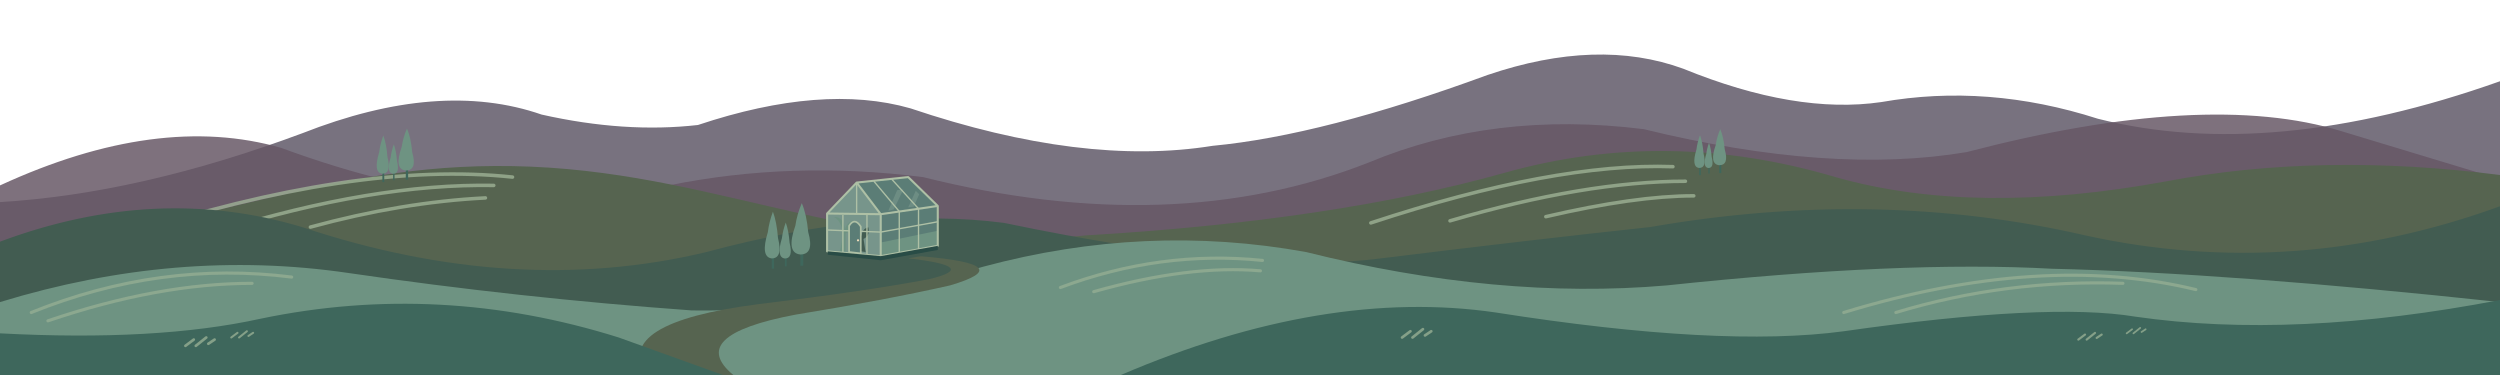
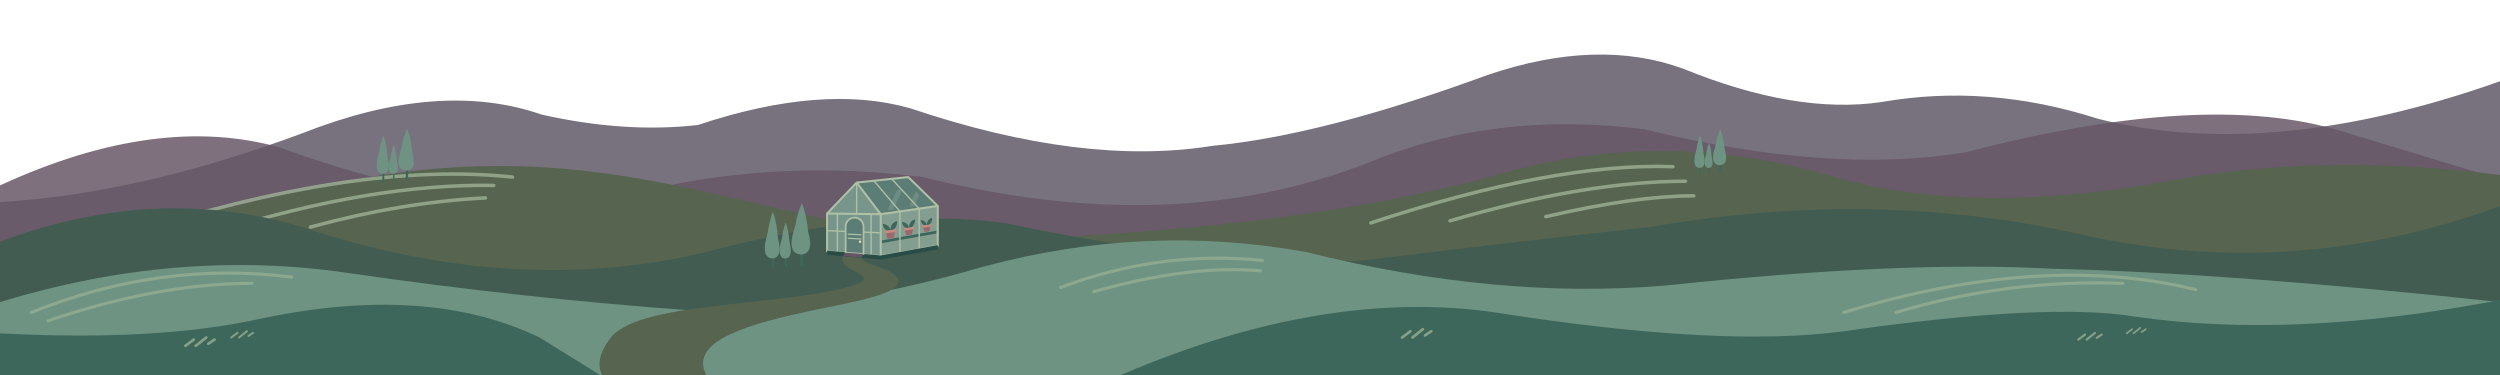
<svg xmlns="http://www.w3.org/2000/svg" xmlns:xlink="http://www.w3.org/1999/xlink" width="2400" height="360" viewBox="0 0 1200 180">
  <defs>
    <g id="glasshouse" stroke-linejoin="round">
-       <path d="M0 54 43 8 118 0 161 42 161 100 75 115 0 108Z" fill="#77958B" />
+       <path d="M0 53 43 8 78 54V115L0 108Z" fill="#77958B" />
      <path d="M43 8 118 0 161 42 78 54Z" fill="#5B7D76" />
-       <path d="M78 54 161 42 161 100 78 115Z" fill="#6E9382" />
-       <path d="M79 54 161 42 161 78 79 95Z" fill="#5B7D76" />
-       <path d="M18 109Q23 95 22 76Q19 63 10 58Q25 58 26 77Q27 68 37 63Q39 76 27 82L27 108Z" fill="#6E9382" />
-       <path d="M49 108Q50 91 44 87Q36 82 35 72Q47 73 50 86Q51 75 60 73Q63 85 53 90L56 109Z" fill="#425C51" />
-       <path d="m89 49 13-30 9-1-14 29zm29-5 11-24 5 5-8 18z" fill="#77958B" opacity=".65" />
+       <path d="M78 54 161 42V100L78 115Z" fill="#77958B" />
+       <path d="M78 54 161 42V100L78 115Z" fill="#AEC0A5" opacity=".22" />
+       <path d="m88 48 14-29 8-1-14 29zm31-5 10-22 5 5-7 16z" fill="#77958B" opacity=".65" />
+       <defs>
+         <g id="seedling">
+           <path d="M0-11Q-10-12-11-22Q-2-21 0-13Q1-24 10-26Q10-16 2-12L1-7H-1Z" fill="#3E675C" />
+           <path d="m-7-10 14-2-2 10-9 2z" fill="#9C686C" />
+           <path d="m-8-12 16-2v4l-16 2z" fill="#C58B83" />
+         </g>
+       </defs>
+       <path d="m80 92 79-14v4l-79 14z" fill="#3E675C" />
+       <use xlink:href="#seedling" transform="translate(92 90)" />
+       <use xlink:href="#seedling" transform="translate(119 85) scale(.9)" />
+       <use xlink:href="#seedling" transform="translate(145 80) scale(.8)" />
      <g fill="none" stroke="#AEC0A5" stroke-width="3">
        <path d="M0 108V53L43 8 78 54V115L0 108ZM43 8 118 0 161 42V100L78 115M0 53 78 54 161 42" />
-         <path d="m68 6 37 44v60m-11-107 39 43v59M1 77l77 3 83-15M23 55v54m35-55v58M43 10v43" stroke-width="2" />
+         <path d="M68 5.3 106 50v60M94 2.6 134 46v59M43 9v45M1 78l76 3M15 54v55m49-55v59" stroke-width="2" />
      </g>
-       <path d="m32 109 0-38q8-13 17 1v39z" fill="#5B7D76" stroke="#AEC0A5" stroke-width="2.5" />
-       <path d="m1 108 77 7 83-15v6l-83 15-77-8z" fill="#294C46" />
-       <circle cx="45" cy="92" r="1.6" fill="#EEDCBA" />
+       <path d="m0 107 78 7 83-15v6l-83 15-78-7z" fill="#294C46" />
+       <path d="M27 110V72a13 13 0 0 1 26 0v40Z" fill="#5B7D76" stroke="#AEC0A5" stroke-width="2.6" />
+       <path d="M30 83l20 1m-20 5 20 1" fill="none" stroke="#AEC0A5" stroke-width="1.8" />
+       <circle cx="48" cy="94" r="1.8" fill="#EEDCBA" />
+       <path d="m27 110 26 2-3 5-27-2z" fill="#665665" />
    </g>
    <g id="tree">
      <path d="M0 2v-9" stroke="#3E675C" stroke-width="1.8" />
      <path d="M0-37Q-3-30-4-23Q-10-6-1-5Q8-5 4-19Q3-30 0-37Z" fill="#6E9382" />
    </g>
    <g id="orchard">
      <use xlink:href="#tree" transform="translate(0 2) scale(.79 .91)" />
      <use xlink:href="#tree" transform="translate(8 1) scale(.6 .7)" />
      <use xlink:href="#tree" transform="translate(18)" />
    </g>
    <g id="cut" fill="none" stroke="#A0B598" stroke-width="1.3" stroke-linecap="round">
      <path d="m-8 0 4-3m1 3 5-4m1 3 3-2" />
    </g>
  </defs>
  <path d="M0 97Q67 93 145 64Q211 38 260 55Q300 64 335 60Q395 40 437 52Q520 80 582 70Q635 65 714 36Q767 18 808 33Q862 55 903 49Q954 40 1007 57Q1090 78 1200 39V180H0Z" fill="#504859" opacity=".77" />
  <path d="M0 89Q76 54 135 71Q241 110 321 89Q380 77 443 85Q563 115 657 78Q717 53 789 62Q879 84 944 73Q1059 43 1124 63L1200 86V180H0Z" fill="#665665" opacity=".84" />
  <path d="M0 118C105 110 160 76 255 80S416 125 521 113Q640 106 722 83Q800 61 881 85Q948 104 1040 87Q1114 73 1200 84V180H0Z" fill="#566450" />
  <g fill="none" stroke="#A0B598" stroke-linecap="round" opacity=".76">
    <path d="M60 113Q171 77 246 85m-141 26q74-23 132-22m-88 20q44-12 84-14M658 107q88-29 145-27m-107 26q65-19 113-19m-67 17q43-10 71-10" stroke-width="1.7" />
  </g>
  <use xlink:href="#orchard" transform="translate(184 85) scale(.63)" />
  <use xlink:href="#orchard" transform="translate(816 82) scale(.54)" />
  <path d="M0 116Q75 88 145 109Q247 143 339 121Q421 99 482 107Q602 132 663 124Q736 115 792 109Q901 90 1001 113Q1101 135 1200 99V180H0Z" fill="#425C51" />
  <path d="M0 145Q85 119 167 131T332 149Q397 150 472 128Q550 107 627 121Q719 144 800 137Q913 125 985 129Q1070 131 1200 145V180H0Z" fill="#6E9382" />
+   <path d="M405 122C399 131 429 132 406 138C371 147 310 145 294 161Q285 172 289 180H339C330 163 362 155 390 149C409 145 434 141 431 134C429 128 411 127 414 123Z" fill="#566450" />
  <use xlink:href="#glasshouse" transform="translate(397 85) scale(.33)" />
  <use xlink:href="#orchard" transform="translate(371 126) scale(.77)" />
-   <path d="M436 124Q471 128 446 134Q414 140 364 146Q294 155 310 180H352Q329 161 382 151Q425 144 456 137Q490 127 442 123Z" fill="#566450" />
  <g fill="none" stroke="#A0B598" stroke-width="1.5" opacity=".6" stroke-linecap="round">
    <path d="M15 150q62-25 125-17m-117 21q53-18 98-18M509 138q48-18 97-13m-81 15q46-13 80-10M885 150q95-29 169-11m-144 11q53-16 109-14" />
  </g>
-   <path d="M0 160q75 4 125-7q86-18 172 9l50 18H0Zm538 20q98-42 180-30q108 17 167 9q98-14 140-7q76 11 175-8v36Z" fill="#3E675C" />
+   <path d="M0 160q75 4 125-7q80-17 134 9l29 18H0Zm538 20q98-42 180-30q108 17 167 9q98-14 140-7q76 11 175-8v36Z" fill="#3E675C" />
  <g opacity=".72">
    <use xlink:href="#cut" transform="translate(97 166)" />
    <use xlink:href="#cut" transform="translate(117 162) scale(.75)" />
    <use xlink:href="#cut" transform="translate(681 162)" />
    <use xlink:href="#cut" transform="translate(1004 163) scale(.8)" />
    <use xlink:href="#cut" transform="translate(1026 160) scale(.65)" />
  </g>
</svg>
